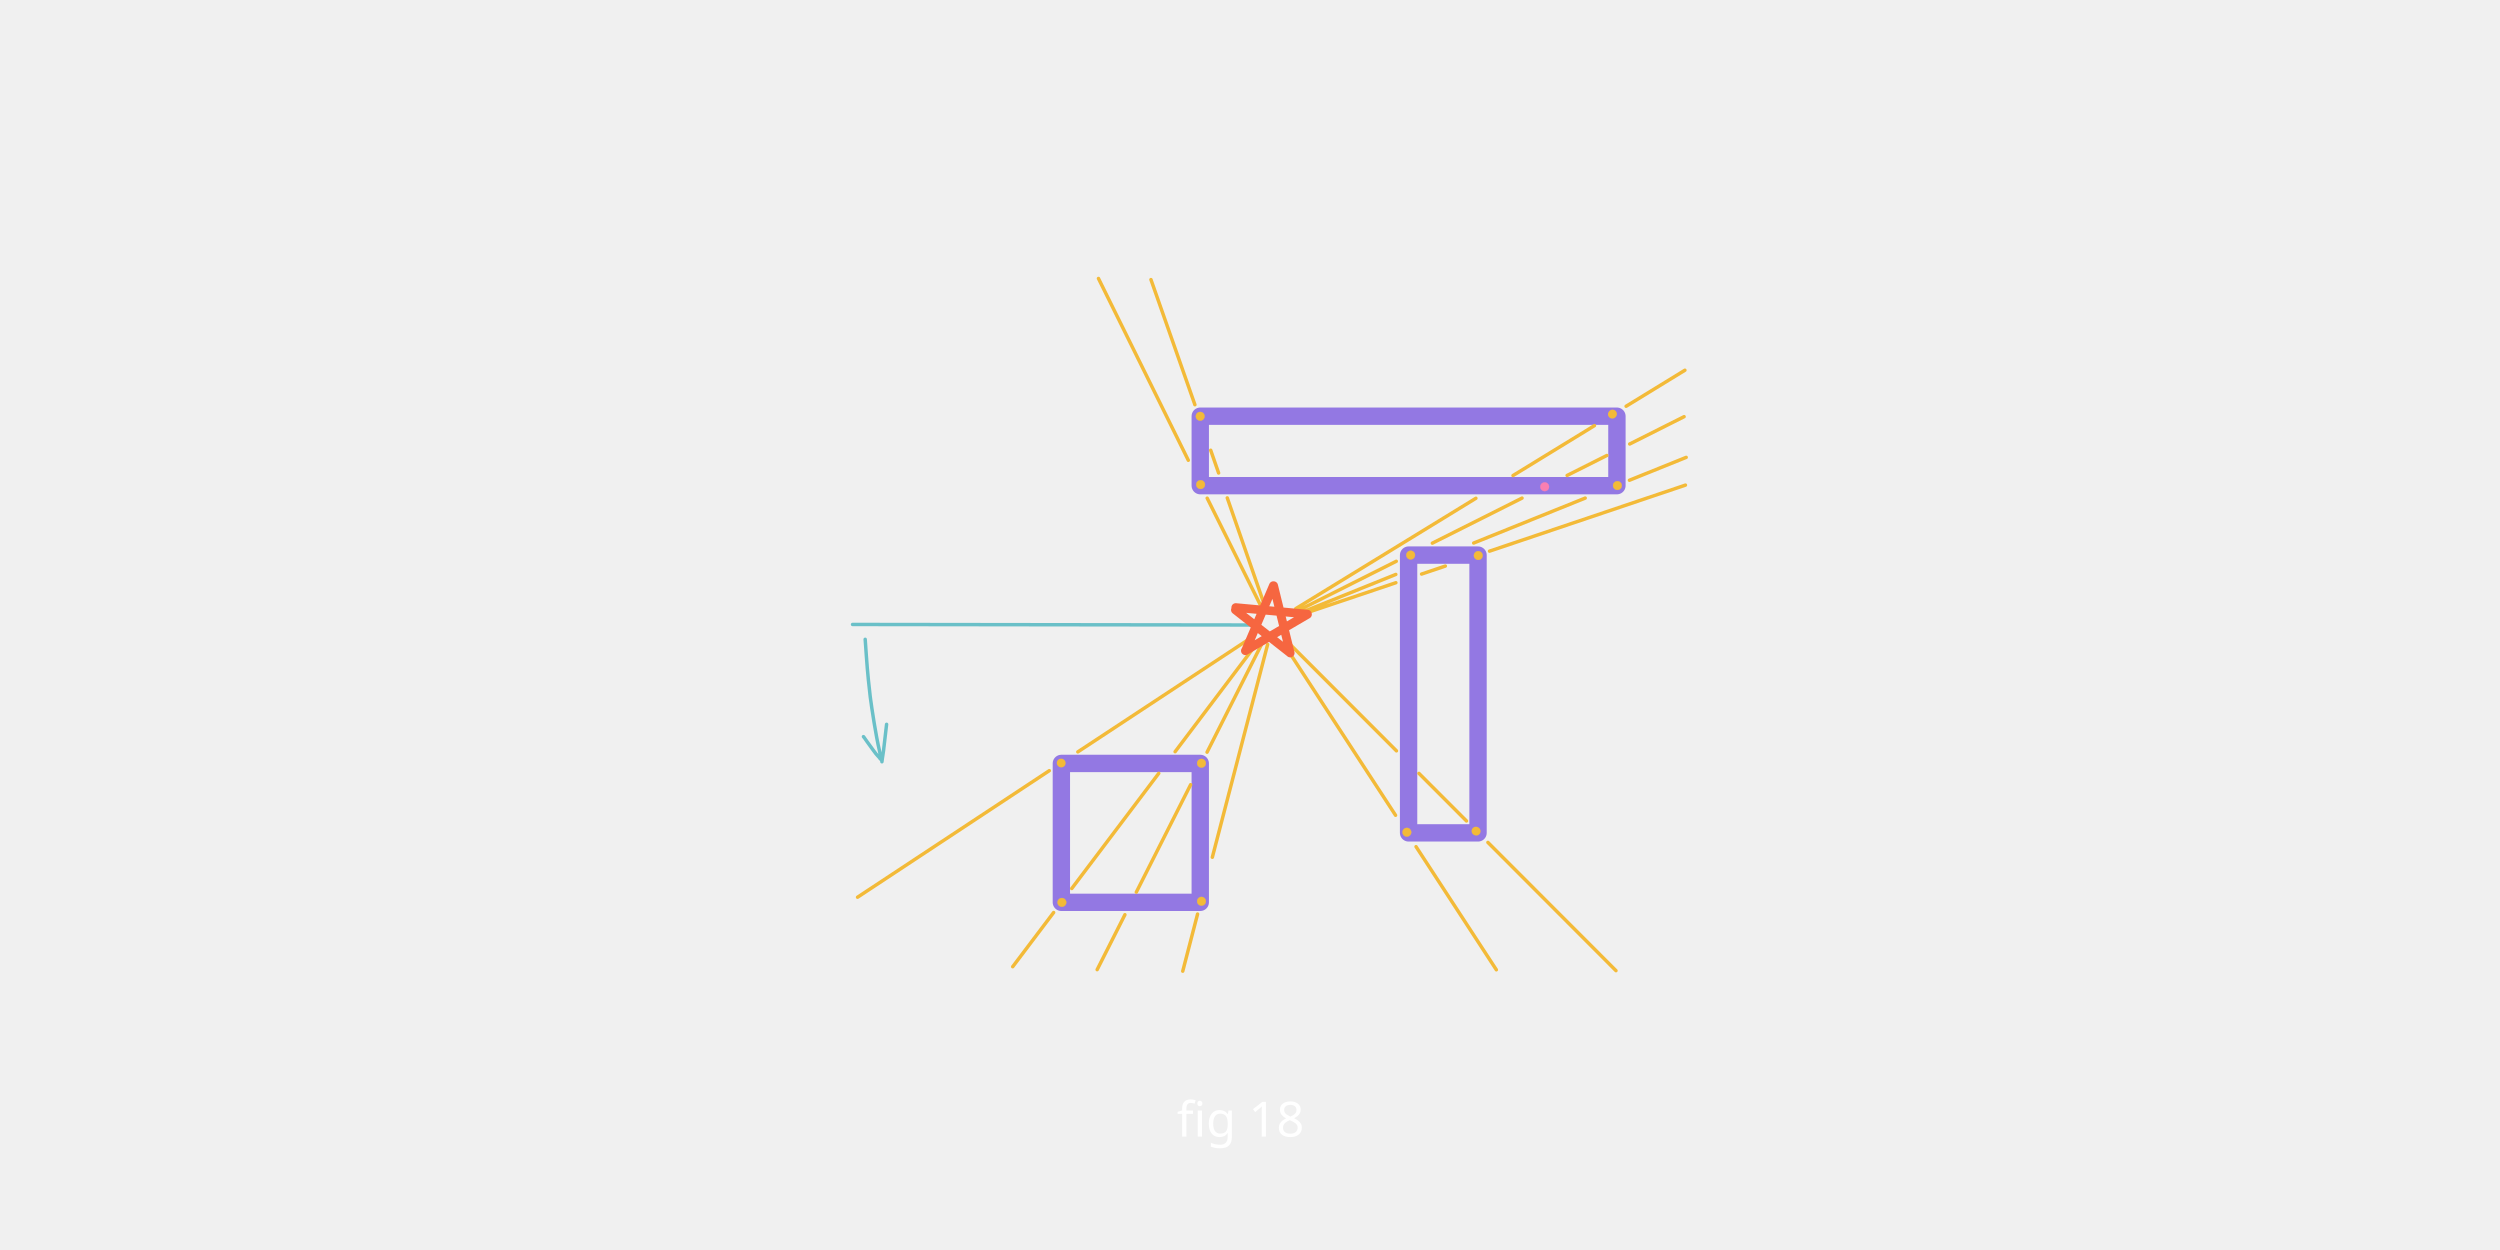
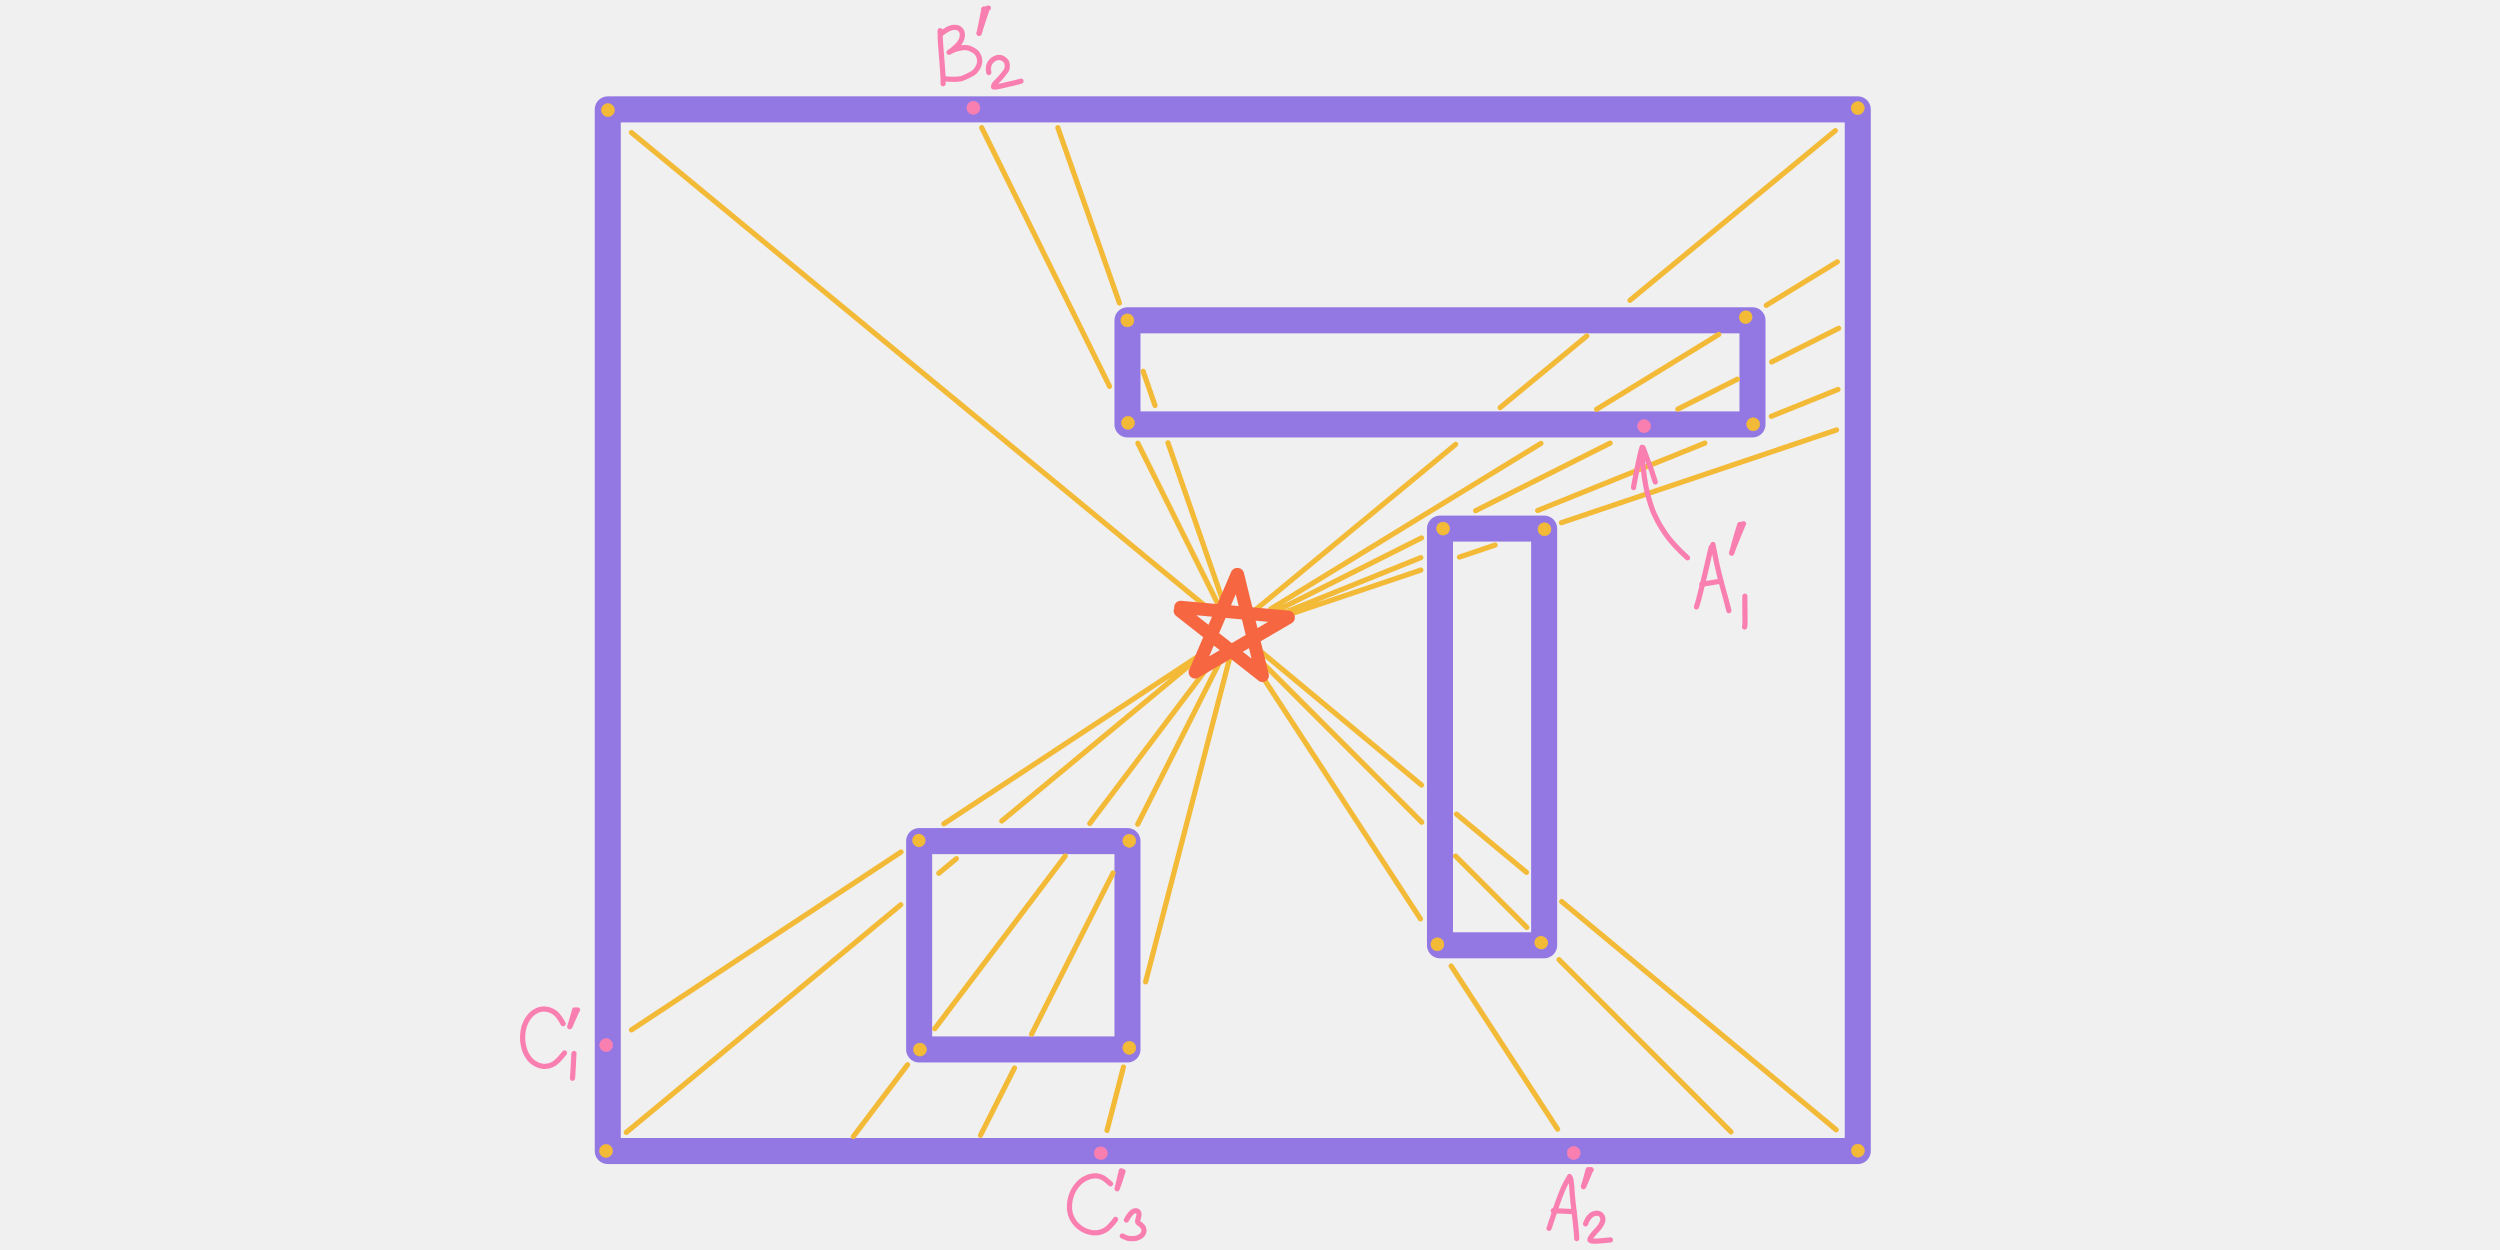
<svg xmlns="http://www.w3.org/2000/svg" xml:space="preserve" viewBox="0 0 960 480">
-   <g transform="translate(487.565 -650.839)scale(1.33333)">
-     <path fill="none" stroke="#9378e3" stroke-linecap="round" stroke-linejoin="round" stroke-width="5" d="M-60 708h40v40h-40zm100-60v80h20v-80zm-60-20h120v-20H-20z" />
-     <path fill="none" stroke="#6ac0c8" stroke-linecap="round" stroke-linejoin="round" d="m-5.674 668.129-114.462-.152m3.635 4.279q.1 1.346.342 4.837t.58 6.855.537 4.878.454 3.241.662 4.214q.408 2.486.721 4.137t.441 2.23l.261 1.172q.133.594.188.86.055.265.519 2.411m-5.203-6.809.289.371q.052.122.804 1.151.751 1.029 1.73 2.383.978 1.354 1.24 1.568l.491.536q.054.069.299.415m1.812-9.969q-.653 5.557-.885 7.592-.231 2.036-.268 2.092t-.192 1.099" />
-     <path fill="none" stroke="#f3ba38" stroke-linecap="round" stroke-linejoin="round" d="m-5.073 671.626-50.182 33.048m-8.221 5.413-55.222 36.441m115.142-73.269-23.688 31.361m-4.71 6.236-25.052 33.167m-5.223 6.916-11.786 15.603m71.655-92.808-15.68 31.024m-4.73 9.36-15.643 30.95m-3.285 6.5-7.996 15.822m49.099-93.663L-16.52 735.02m-4.252 16.362-4.273 16.448m29.403-93.786 31.888 48.884m5.902 9.049 23.127 35.452M5.451 673.286 36.5 704.373m6.486 6.494 13.684 13.701m6.175 6.183 36.881 36.926M8.764 665.251l27.572-9.295m7.405-2.496 6.838-2.305m12.73-4.291 56.418-19.019M8.562 664.756l27.759-11.19m22.431-9.043 32.109-12.943m12.746-5.138 16.337-6.586M8.1 664.025l28.35-14.244m10.394-5.222 25.824-12.974m12.991-6.527 11.443-5.749m6.58-3.305 15.661-7.869M7.505 663.42l51.877-31.783m10.692-6.551 23.451-14.367m9.122-5.589 16.929-10.371M-1.469 662.494l-10.755-30.968m-2.491-7.174-2.277-6.555m-4.551-13.107L-34.2 568.657m31.645 93.974-15.449-31.024m-5.438-10.92-25.875-52.356" />
-     <path fill="none" stroke="#f3ba38" stroke-linecap="round" stroke-linejoin="round" stroke-width="2.5" d="m-60.028 707.898-.04-.034" />
-     <circle cx="-59.848" cy="748.023" r="1.25" fill="#f3ba38" stroke="#f3ba38" stroke-width=".1" />
-     <circle cx="-19.652" cy="707.945" r="1.25" fill="#f3ba38" stroke="#f3ba38" stroke-width=".1" />
-     <circle cx="-19.645" cy="747.696" r="1.25" fill="#f3ba38" stroke="#f3ba38" stroke-width=".1" />
-     <circle cx="40.594" cy="647.997" r="1.25" fill="#f3ba38" stroke="#f3ba38" stroke-width=".1" />
-     <circle cx="60.061" cy="648.123" r="1.25" fill="#f3ba38" stroke="#f3ba38" stroke-width=".1" />
-     <circle cx="100.135" cy="627.97" r="1.25" fill="#f3ba38" stroke="#f3ba38" stroke-width=".1" />
-     <path fill="none" stroke="#f3ba38" stroke-linecap="round" stroke-linejoin="round" stroke-width="2.5" d="m98.672 607.434.063-.075" />
-     <circle cx="-19.896" cy="627.694" r="1.25" fill="#f3ba38" stroke="#f3ba38" stroke-width=".1" />
-     <circle cx="-20.021" cy="608.021" r="1.25" fill="#f3ba38" stroke="#f3ba38" stroke-width=".1" />
-     <circle cx="39.505" cy="727.812" r="1.25" fill="#f3ba38" stroke="#f3ba38" stroke-width=".1" />
-     <path fill="none" stroke="#f3ba38" stroke-linecap="round" stroke-linejoin="round" stroke-width="2.5" d="m59.388 727.472.097.048" />
-     <circle cx="79.197" cy="628.318" r="1.25" fill="#fa7fb1" stroke="#fa7fb1" stroke-width=".1" />
-     <path fill="none" stroke="#f66640" stroke-linecap="round" stroke-linejoin="round" stroke-width="2.5" d="m-6.854 675.285 7.908-18.492m.088.011 4.764 19.403m-15.795-12.423 15.778 12.39m-15.671-13.072 20.64 1.89m-17.872 10.556 17.903-10.471" />
-   </g>
-   <text xml:space="preserve" x="451.912" y="436.452" style="font-size:18.667px;font-family:&quot;JetBrains Mono&quot;;-inkscape-font-specification:&quot;JetBrains Mono&quot;;text-align:start;writing-mode:lr-tb;direction:ltr;text-anchor:start;fill:#fff;stroke-width:1.334;stroke-linecap:round;stroke-linejoin:round;stroke-dasharray:none">
-     <tspan x="451.912" y="436.452">fig 18</tspan>
-   </text>
+   <path fill="none" stroke="#9378e3" stroke-linecap="round" stroke-linejoin="round" stroke-width="10" d="M352.952 322.988h80v80h-80zm200-120v160h40v-160zm-120-40h240v-40h-240z" style="display:inline" />
+   <path fill="none" stroke="#9378e3" stroke-linecap="round" stroke-linejoin="round" stroke-width="10" d="M233.382 42v400h480V42z" style="display:inline" />
+   <path fill="none" stroke="#f3ba38" stroke-linecap="round" stroke-linejoin="round" stroke-width="2" d="m462.806 250.24-100.364 66.096M346 327.162l-103.506 68.304M465.84 253.508l-47.374 62.72m-9.422 12.474-50.104 66.334m-10.446 13.83-20.806 27.546m140.544-181.954-31.36 62.046m-9.46 18.72-31.286 61.902m-6.57 12.998-13.058 25.838m96.164-185.052-32.75 126.118m-8.504 32.724-6.32 24.328m56.58-179.002 63.776 97.768m11.804 18.096 40.874 62.658M483.946 253.654l62.006 62.082m12.972 12.988 27.368 27.4m12.35 12.366 66.068 66.15M490.48 237.49l55.144-18.588m14.81-4.992 13.676-4.612m25.46-8.582 105.664-35.62m-215.158 71.406 55.518-22.382m44.862-18.084 64.218-25.888m25.492-10.276 25.622-10.328m-216.636 85.494 56.7-28.486m20.788-10.444 51.648-25.948m25.982-13.056 22.886-11.498m13.16-6.61 25.744-12.934M487.962 233.828l103.754-63.566m21.384-13.1 46.902-28.736m18.244-11.176 27.282-16.716M470.014 231.976l-21.51-61.936m-4.982-14.346-4.552-13.112m-9.104-26.214L406.21 49.022m61.632 183.228-30.898-62.048m-10.876-21.838-49.102-99.352m86.158 201.198-78.448 65.058m-17.432 14.458-6.752 5.6m-14.586 12.096L240.49 434.844m224.824-200.058L242.47 50.896m239.592 183.29 76.918-63.556m17.072-14.108 33.28-27.498m16.562-13.686 78.878-65.176M482.27 248.596l63.6 52.872m13.426 11.162 26.88 22.347m13.497 11.22 105.433 87.653" style="display:inline" />
+   <path fill="none" stroke="#fa7fb1" stroke-linecap="round" stroke-linejoin="round" stroke-width="2" d="M647.998 214.202q-1.584-1.442-2.598-2.44t-2.296-2.396q-1.284-1.398-2.38-2.782t-2.354-3.386q-1.258-2.004-1.94-3.33t-1.138-2.342q-.458-1.014-.636-1.434t-.87-2.592q-.692-2.17-.982-3.324-.288-1.152-.428-1.77-.14-.62-.226-.974-.084-.356-.346-1.908t-.36-2.216q-.1-.662-.428-3.486-.328-2.822-.546-4.948m-3.176 12.356.054-.612q.022-.19.86-4.462.838-4.27 1.866-8.724l.252-.872.236-.8m.356.122q.118.276.518 1.376t.918 2.494q.52 1.392.836 2.216.318.824 1.216 3.236l.03.182.278.9q.028.102.218.722.188.618.702 2.074" style="display:inline" />
+   <path fill="none" stroke="#f66640" stroke-linecap="round" stroke-linejoin="round" stroke-width="5" d="m459.246 257.558 15.814-36.982m.176.022 9.528 38.804m-31.59-24.844 31.556 24.778m-31.342-26.144 41.28 3.782m-35.744 21.112 35.806-20.944" style="display:inline" />
+   <path fill="none" stroke="#fa7fb1" stroke-linecap="round" stroke-linejoin="round" stroke-width="2" d="M216.239 393.107q-.133-.253-.445-.795-.312-.54-.67-1.077-.358-.535-.614-.868-.256-.334-.598-.701t-.55-.55q-.207-.185-.57-.445-.365-.26-1.052-.574-.687-.315-1.451-.47-.765-.156-1.178-.17-.414-.013-.892.035-.477.05-.7.099-.225.05-.72.217-.494.167-1.15.537-.658.369-1.039.671-.381.305-.741.669t-.827 1.003q-.467.638-.69 1.029-.225.39-.505 1.012-.281.622-.392.93-.11.307-.206.615-.094.308-.263 1.13-.17.822-.239 1.564-.07.742-.06 1.65t.074 1.488q.063.58.286 1.581.224 1.004.498 1.733.275.73.467 1.118.195.388.582 1.007t.678.985.566.647q.275.28.78.672.509.392 1.295.797.786.403 1.47.595.683.19 1.145.237.462.048 1.217-.025t1.263-.221.94-.35q.43-.202.881-.488.448-.285 1.244-1.008.797-.723 2.612-2.942l.084-.123m3.638.217q-.024.17-.065.817-.043.648-.08 1.35-.036.703-.062 1.25-.025.547-.037.868-.014.32-.079 1.571-.064 1.251-.112 1.95l-.097 1.33-.045.373m.805-26.205q-.03.147-.237.88-.206.735-.377 1.337-.17.6-.288 1.01-.12.412-.315 1.067-.194.656-.31 1.036l-.15.487-.11.342-.085.261m2.887-6.375q-.077.141-.163.33-.083.19-.158.355l-.418.911q-.34.745-.629 1.391-.288.646-.508 1.163-.22.518-.475 1.14l-.041.078-.063.16q-.132.292-.166.372-.032.079-.102.24m1.863-6.161h.123l.334-.03q.019.008.389-.025l.136.003" style="display:inline" />
+   <path fill="none" stroke="#fa7fb1" stroke-linecap="round" stroke-linejoin="round" stroke-width="5" d="m422.84 442.862-.114-.07-.166.001" style="display:inline" />
+   <circle cx="604.318" cy="442.742" r="2.5" fill="#fa7fb1" stroke="#fa7fb1" stroke-width=".2" style="display:inline" />
+   <path fill="none" stroke="#fa7fb1" stroke-linecap="round" stroke-linejoin="round" stroke-width="2" d="M594.828 471.674q.028-.069.181-.474l.118-.365q.1-.313.378-1.155.281-.841.382-1.148l.371-1.123.64-1.917q.369-1.101.734-2.153.364-1.05.73-2.066.367-1.014.774-2.08.405-1.063 1.065-2.661.66-1.597 2.544-4.769.018.008.24.473.219.464.36 1.535.143 1.071.193 1.743.052.672.14 1.947.087 1.274.18 2.343.09 1.07.187 1.964.095.893.273 2.365l.273 2.26q.095.79.192 1.64.098.85.23 2.123.13 1.272.2 2.018l.096 1.068q.028.322.043.47t.034.393q.018.242.045.749l.02.761" style="display:inline" />
+   <path fill="none" stroke="#fa7fb1" stroke-linecap="round" stroke-linejoin="round" stroke-width="2" d="m596.452 464.91 1.427.062q1.279.053 2.49.107 1.21.052 1.908.088.7.036 1.475.082.213.012.695.031m4.419 4.697q.11-.301.196-.518t.315-.702.46-.843q.228-.36.544-.703.315-.346.603-.563.289-.218.595-.373.307-.156.607-.25t.695-.13.713.01q.318.048.566.15.248.1.477.283.23.183.417.454.188.271.272.493.083.222.13.53.047.31.043.511-.006.201-.057.471-.05.271-.189.64-.138.366-.484.94-.346.576-.587.881-.24.305-.803.935t-1.065 1.174q-.5.542-.875.997-.373.454-.587.828-.214.375-.257.526-.044.15-.052.225-.007.073-.007.104l.005.085q.003.055.027.146.049.058.39.188.338.13 1.12.146.779.016 1.412-.032.632-.049 1.002-.085l3.636-.336.272-.018m-8.544-26.983q-.082.241-.404 1.499-.323 1.257-.538 2.045-.216.79-.538 1.819l-.046.123-.11.315-.196.564m2.818-6.347q-.052.11-.095.214l-.127.318-.19.48-.188.473-.247.61-.312.759q-.147.356-.32.758-.171.404-.36.834l-.322.73q-.131.3-.174.404-.043.103-.173.383-.129.278-.26.58" style="display:inline" />
+   <path fill="none" stroke="#fa7fb1" stroke-linecap="round" stroke-linejoin="round" stroke-width="2" d="m610.165 449.23.093-.008.65-.014.106-.003m-184.567 5.388q-.121-.118-.722-.66-.603-.54-1.096-.918-.494-.377-.809-.57-.313-.191-.634-.349-.322-.156-.895-.33t-1.17-.236q-.6-.064-1.649.093-1.051.158-2.012.58t-1.462.755q-.498.333-.794.573-.295.24-.567.485-.27.248-.697.71-.428.463-.76.913-.333.448-.788 1.238-.458.79-.698 1.345-.24.558-.554 1.692-.312 1.134-.407 2.229-.095 1.094-.066 1.68.03.586.083.957.054.372.152.81.097.437.179.707.08.27.135.434.055.165.284.695.23.528.376.795.145.268.54.843.396.577.963 1.18.566.607 1.41 1.22.842.611 1.615.978.774.367 1.607.605.832.239 1.475.311.642.073 1.238.056.596-.018 1.18-.127.583-.11 1.223-.35t1.012-.438q.369-.199.801-.507.435-.308 1.116-.987.68-.677 1.116-1.209.437-.53.79-.992l.41-.57m4.174.247q.287-.538.552-.978t.565-.852q.3-.414.614-.741.314-.326.548-.504.233-.177.424-.276.19-.097.568-.162.377-.064.597-.024.222.04.366.124.143.085.258.21.112.124.19.308.078.183.121.435.044.25.018.559-.028.31-.129.69-.102.383-.193.697-.09.315-.134.52-.043.205-.054.377t-.012.3q0 .126.177.308.175.181.365.323t.33.238.318.242q.182.147.397.35.213.204.33.358t.208.314q.09.16.177.403.086.243.12.561.03.319-.016.61-.045.29-.129.504-.083.214-.258.486-.174.274-.446.539t-.814.575-.98.448q-.44.139-1.141.201-.703.062-1.3.01-.596-.052-.886-.105-.287-.054-.647-.17-.359-.118-1.062-.457l-.625-.286m-.381-25.036q-.052.184-.087.332-.034.151-.036.165 0 .016-.346 1.513-.345 1.498-.59 2.525-.243 1.029-.352 1.479-.11.448-.21.847m2.267-6.6q-.028.078-.196.593-.168.512-.382 1.193l-.32 1.014q-.106.336-.18.563-.075.227-.198.582-.122.355-.241.691l-.196.542-.093.267-.125.34-.145.385-.187.483m228.177-246.416q-.056.182-.134.454-.076.272-.312 1.256-.234.984-.48 2.06-.248 1.074-.536 2.352-.288 1.276-.88 3.79-.59 2.516-.922 3.88-.334 1.364-.89 3.614t-.904 3.506q-.35 1.258-.654 2.08m6.34-24.002q.044.372.26 1.426.214 1.054.444 2.202.232 1.148.41 2.014.176.864.502 2.356.324 1.494.662 2.89.338 1.398.888 3.472.55 2.076.774 2.876t.356 1.278q.134.478.428 1.562.296 1.084.528 1.982.234.896.324 1.25.088.354.16.62.072.264.088.316.018.052.084.33t.208.86" style="display:inline" />
+   <path fill="none" stroke="#fa7fb1" stroke-linecap="round" stroke-linejoin="round" stroke-width="2" d="m653.502 224.312.164-.034q.124-.02 1.936-.262 1.812-.244 4.416-.734.126-.036.784-.194m9.236 5.852-.009.138q-.014.45-.012 2.374 0 1.922.034 3.288t.042 2.73q.007 1.364-.046 2.406l-.122.89m-1.811-39.388-.044.114q-.168.51-.498 1.536t-.846 2.78q-.518 1.754-.836 2.972-.32 1.216-.526 2.038t-.398 1.506" style="display:inline" />
+   <path fill="none" stroke="#fa7fb1" stroke-linecap="round" stroke-linejoin="round" stroke-width="2" d="M669.432 201.248q-.064.148-.738 1.754-.674 1.604-1.014 2.432-.34.826-.984 2.414-.646 1.586-.776 1.926-.132.338-.23.614-.098.278-.256.698-.158.422-.282.746l-.202.516m3.322-10.802q.108-.048.146-.068t.23-.076.254-.064q.06-.007.63-.224" style="display:inline" />
+   <circle cx="232.774" cy="401.32" r="2.5" fill="#fa7fb1" stroke="#fa7fb1" stroke-width=".2" style="display:inline" />
+   <circle cx="373.778" cy="41.41" r="2.5" fill="#fa7fb1" stroke="#fa7fb1" stroke-width=".2" style="display:inline" />
+   <circle cx="233.462" cy="42.276" r="2.5" fill="#f3ba38" stroke="#f3ba38" stroke-width=".2" style="display:inline" />
+   <circle cx="232.716" cy="441.952" r="2.5" fill="#f3ba38" stroke="#f3ba38" stroke-width=".2" style="display:inline" />
+   <circle cx="713.44" cy="441.852" r="2.5" fill="#f3ba38" stroke="#f3ba38" stroke-width=".2" style="display:inline" />
+   <circle cx="713.386" cy="41.504" r="2.5" fill="#f3ba38" stroke="#f3ba38" stroke-width=".2" style="display:inline" />
+   <path fill="none" stroke="#fa7fb1" stroke-linecap="round" stroke-linejoin="round" stroke-width="2" d="M361.014 11.77q-.004.104.004 1.068.007.964.026 1.66.02.696.092 1.774.07 1.078.144 2.006l.158 1.912.146 1.756q.064.774.28 3.664t.246 3.616q.03.728.036 1.07.004.344.014.764.008.42.008.512t-.03.584m-.942-18.988q.17-.154.234-.216.066-.064.276-.234.212-.172.816-.606.602-.432 1.108-.722.504-.288 1.024-.496.522-.21.93-.302.41-.094.946-.094.536.003.85.07.312.068.526.158.216.092.404.214.19.12.4.32.208.2.398.508t.266.516q.076.21.138.636.06.426.022.87t-.176.892-.262.718-.41.73-.542.78q-.256.318-1.07 1.096t-1.402 1.228q-.59.452-.976.708-.044.016-.106.044-.06.026-.096.046t-.072.05q.004.003.104-.068.102-.07.396-.234t.894-.426q.6-.264.918-.378.318-.116 1.19-.338.87-.224 1.368-.292t.842-.078q.346-.01.818.026.472.038.888.132.418.092 1.288.516.87.422 1.26.74t.632.594q.244.276.402.508.16.232.352.656.194.426.312.972t.096 1.134q-.022.59-.084.876-.062.288-.298.88-.234.592-.724 1.29t-.976 1.152-2.446 1.402q-1.96.946-2.544 1.068-.586.12-1.194.188t-1.696.058q-1.086-.008-1.762-.066l-1.034-.09q-.36-.032-.968-.074m17.248-2.376q-.004-.06-.02-.142t-.036-.228l-.05-.358q-.028-.21-.036-.36-.009-.152-.009-.398 0-.244.042-.594.042-.348.12-.634.076-.284.272-.684.194-.398.486-.768.292-.368.57-.606.28-.238.802-.518.522-.282.902-.382t.698-.12q.316-.018.536.01.22.029.464.099.244.072.604.258.358.186.664.446.304.258.442.424t.242.34q.102.172.156.292.052.118.088.216.036.096.114.592.076.496.046.86-.03.366-.078.574t-.13.442q-.082.232-.216.502t-1.254 1.63q-1.122 1.36-1.75 1.984-.628.626-.876.882-.248.258-.45.506-.2.248-.27.36-.07.11-.184.406-.112.298-.1.444l.072.036q.056.024.206.048.15.022.47-.002.322-.024.582-.066.26-.044.574-.108.312-.064 1.062-.236.748-.172 1.314-.306l1.038-.244q.472-.112 1.3-.298.828-.188 1.318-.296.49-.11 1.008-.248.518-.14 1.182-.33l.444-.13M377.812 3.608l-.022.152-.026.13q-.112.47-1.638 8.264-.068.314-.144.654" style="display:inline" />
+   <path fill="none" stroke="#fa7fb1" stroke-linecap="round" stroke-linejoin="round" stroke-width="2" d="M379.058 3.41q-.046.168-.162.522-.116.352-.302.896-.188.544-.398 1.166-.212.62-.442 1.308t-1.226 3.716q-.022.054-.108.318-.088.264-.194.624-.108.36-.252.788m1.832-9.282.22-.046q.004.004.618-.14.612-.144.896-.196" style="display:inline" />
+   <circle cx="433.662" cy="402.38" r="2.5" fill="#f3ba38" stroke="#f3ba38" stroke-width=".2" style="display:inline" />
+   <circle cx="353.256" cy="403.034" r="2.5" fill="#f3ba38" stroke="#f3ba38" stroke-width=".2" style="display:inline" />
+   <path fill="none" stroke="#f3ba38" stroke-linecap="round" stroke-linejoin="round" stroke-width="5" d="m352.896 322.786-.08-.068" style="display:inline" />
+   <circle cx="433.648" cy="322.878" r="2.5" fill="#f3ba38" stroke="#f3ba38" stroke-width=".2" style="display:inline" />
+   <circle cx="551.962" cy="362.614" r="2.5" fill="#f3ba38" stroke="#f3ba38" stroke-width=".2" style="display:inline" />
+   <path fill="none" stroke="#f3ba38" stroke-linecap="round" stroke-linejoin="round" stroke-width="5" d="m591.728 361.934.194.096" style="display:inline" />
+   <circle cx="554.14" cy="202.982" r="2.5" fill="#f3ba38" stroke="#f3ba38" stroke-width=".2" style="display:inline" />
+   <circle cx="593.074" cy="203.234" r="2.5" fill="#f3ba38" stroke="#f3ba38" stroke-width=".2" style="display:inline" />
+   <circle cx="673.222" cy="162.93" r="2.5" fill="#f3ba38" stroke="#f3ba38" stroke-width=".2" style="display:inline" />
+   <circle cx="631.346" cy="163.626" r="2.5" fill="#fa7fb1" stroke="#fa7fb1" stroke-width=".2" style="display:inline" />
+   <path fill="none" stroke="#f3ba38" stroke-linecap="round" stroke-linejoin="round" stroke-width="5" d="m670.296 121.856.126-.148" style="display:inline" />
+   <circle cx="433.16" cy="162.376" r="2.5" fill="#f3ba38" stroke="#f3ba38" stroke-width=".2" style="display:inline" />
+   <circle cx="432.91" cy="123.032" r="2.5" fill="#f3ba38" stroke="#f3ba38" stroke-width=".2" style="display:inline" />
</svg>
